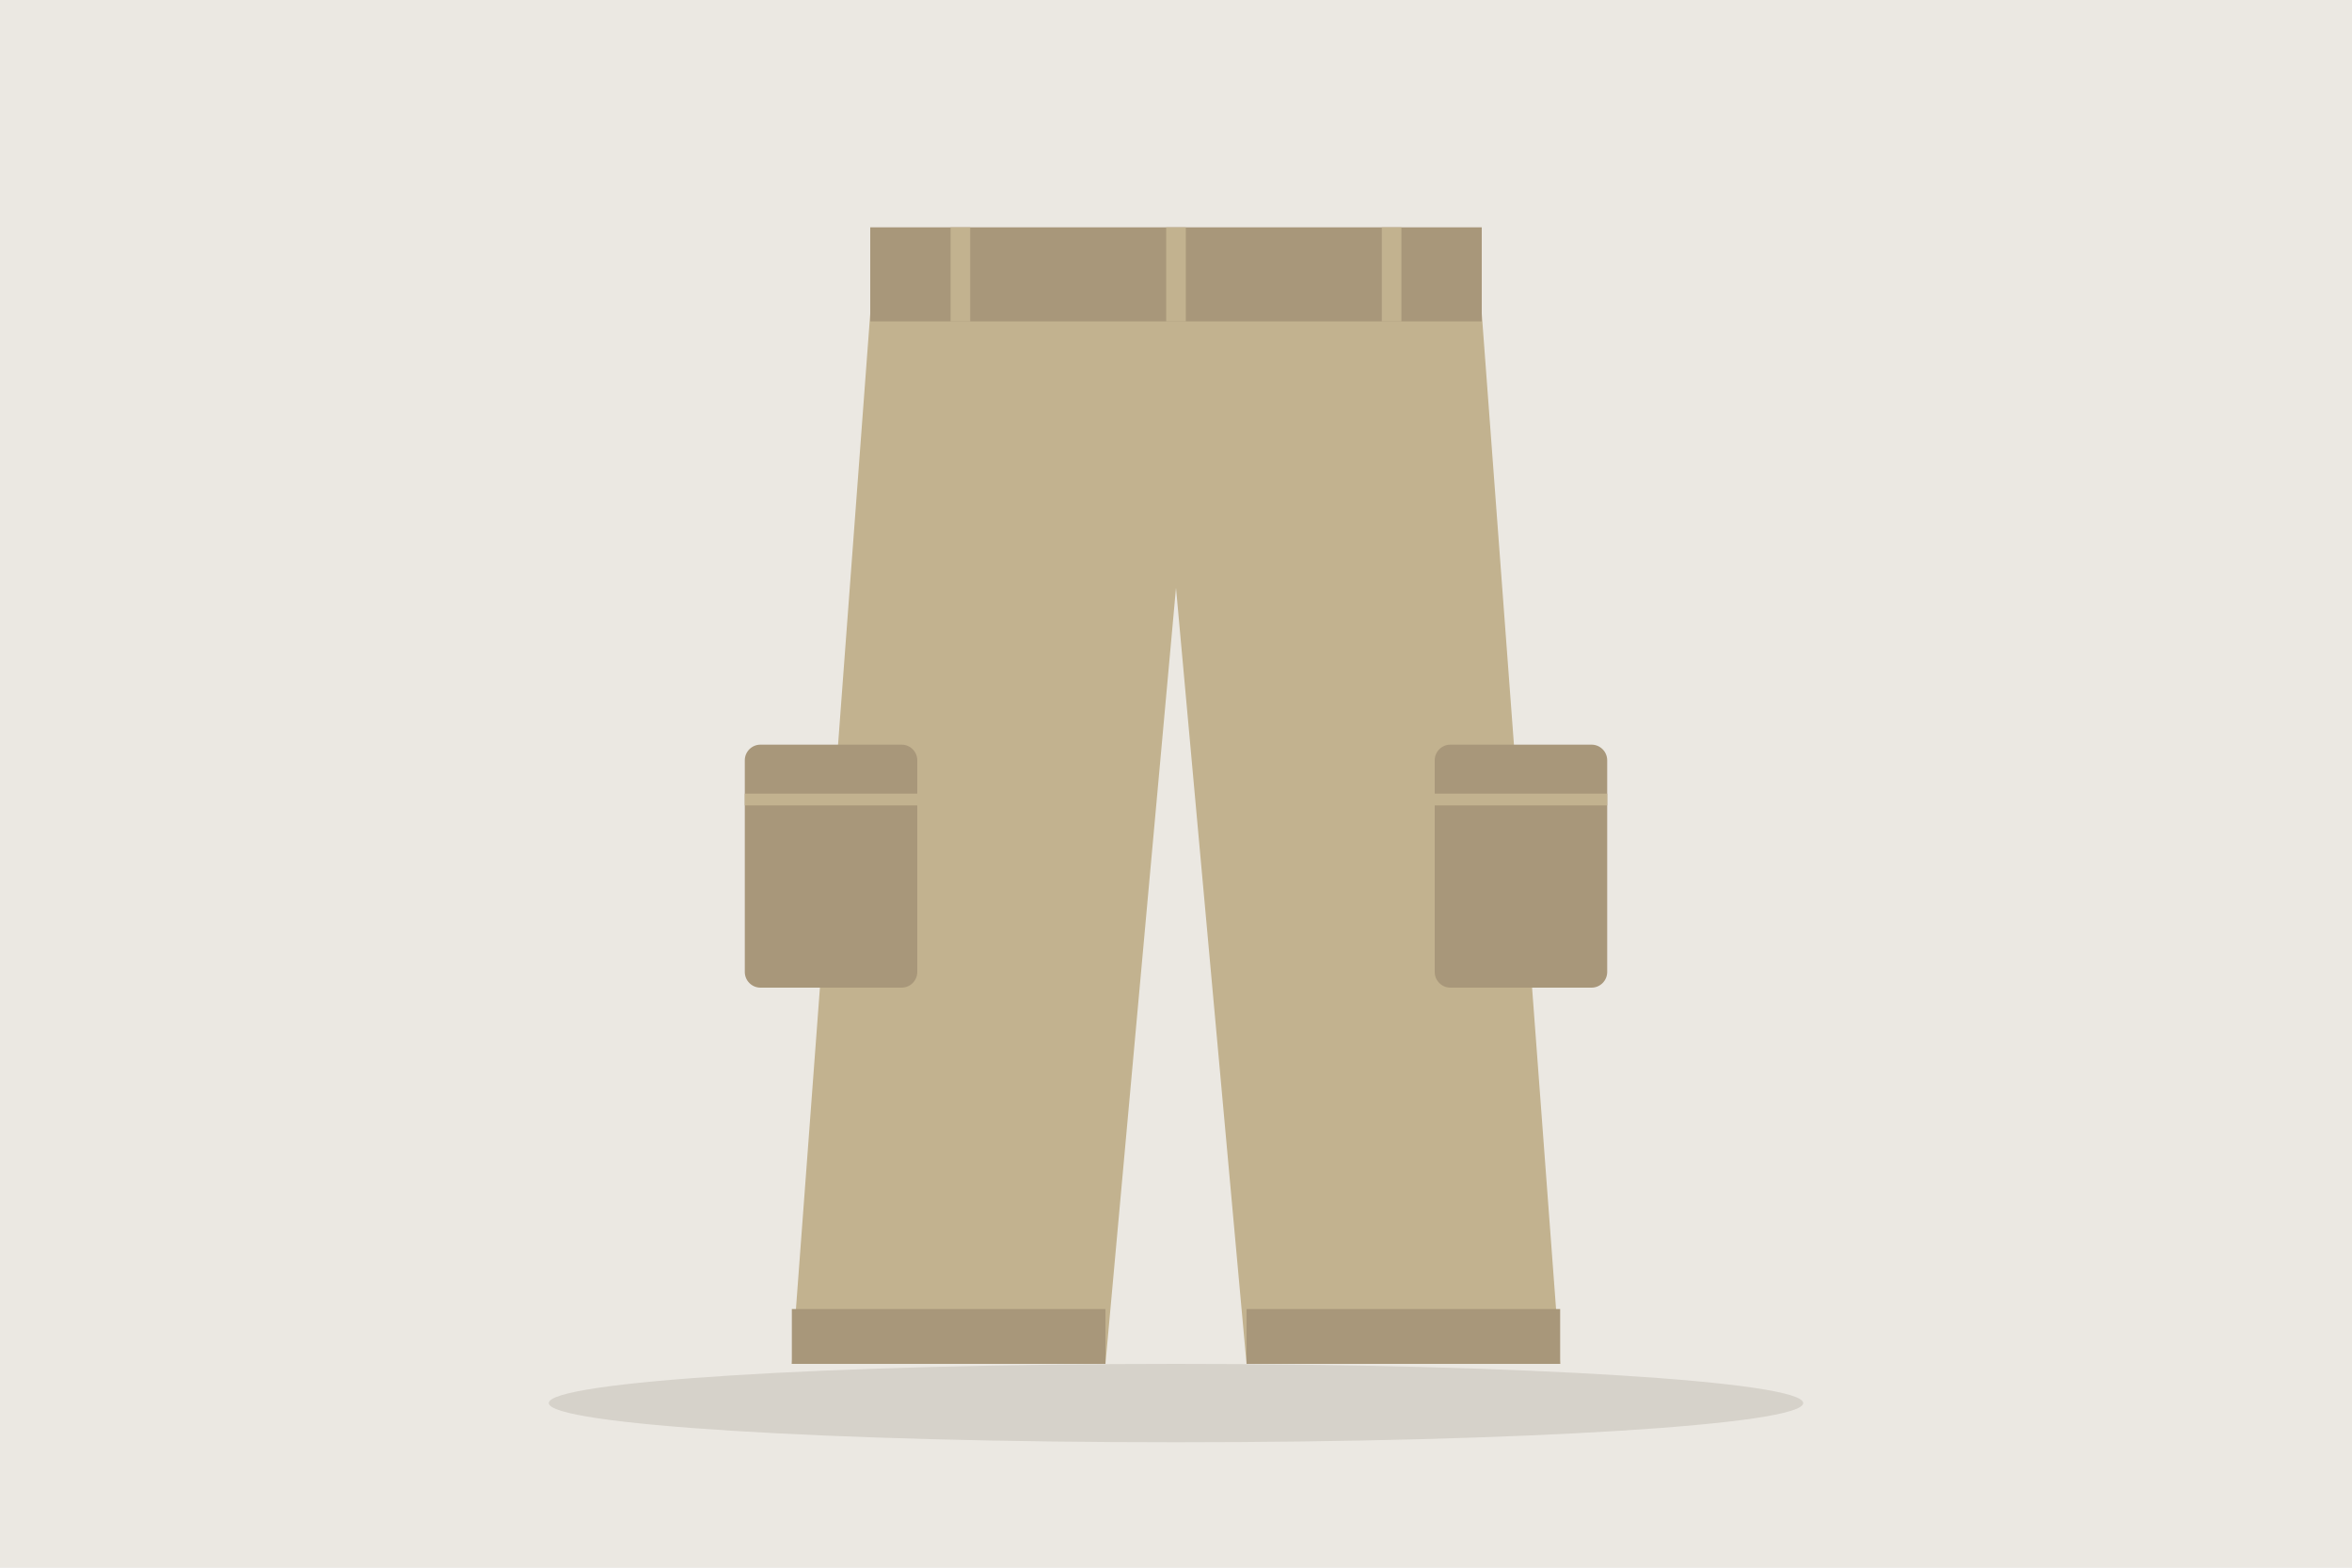
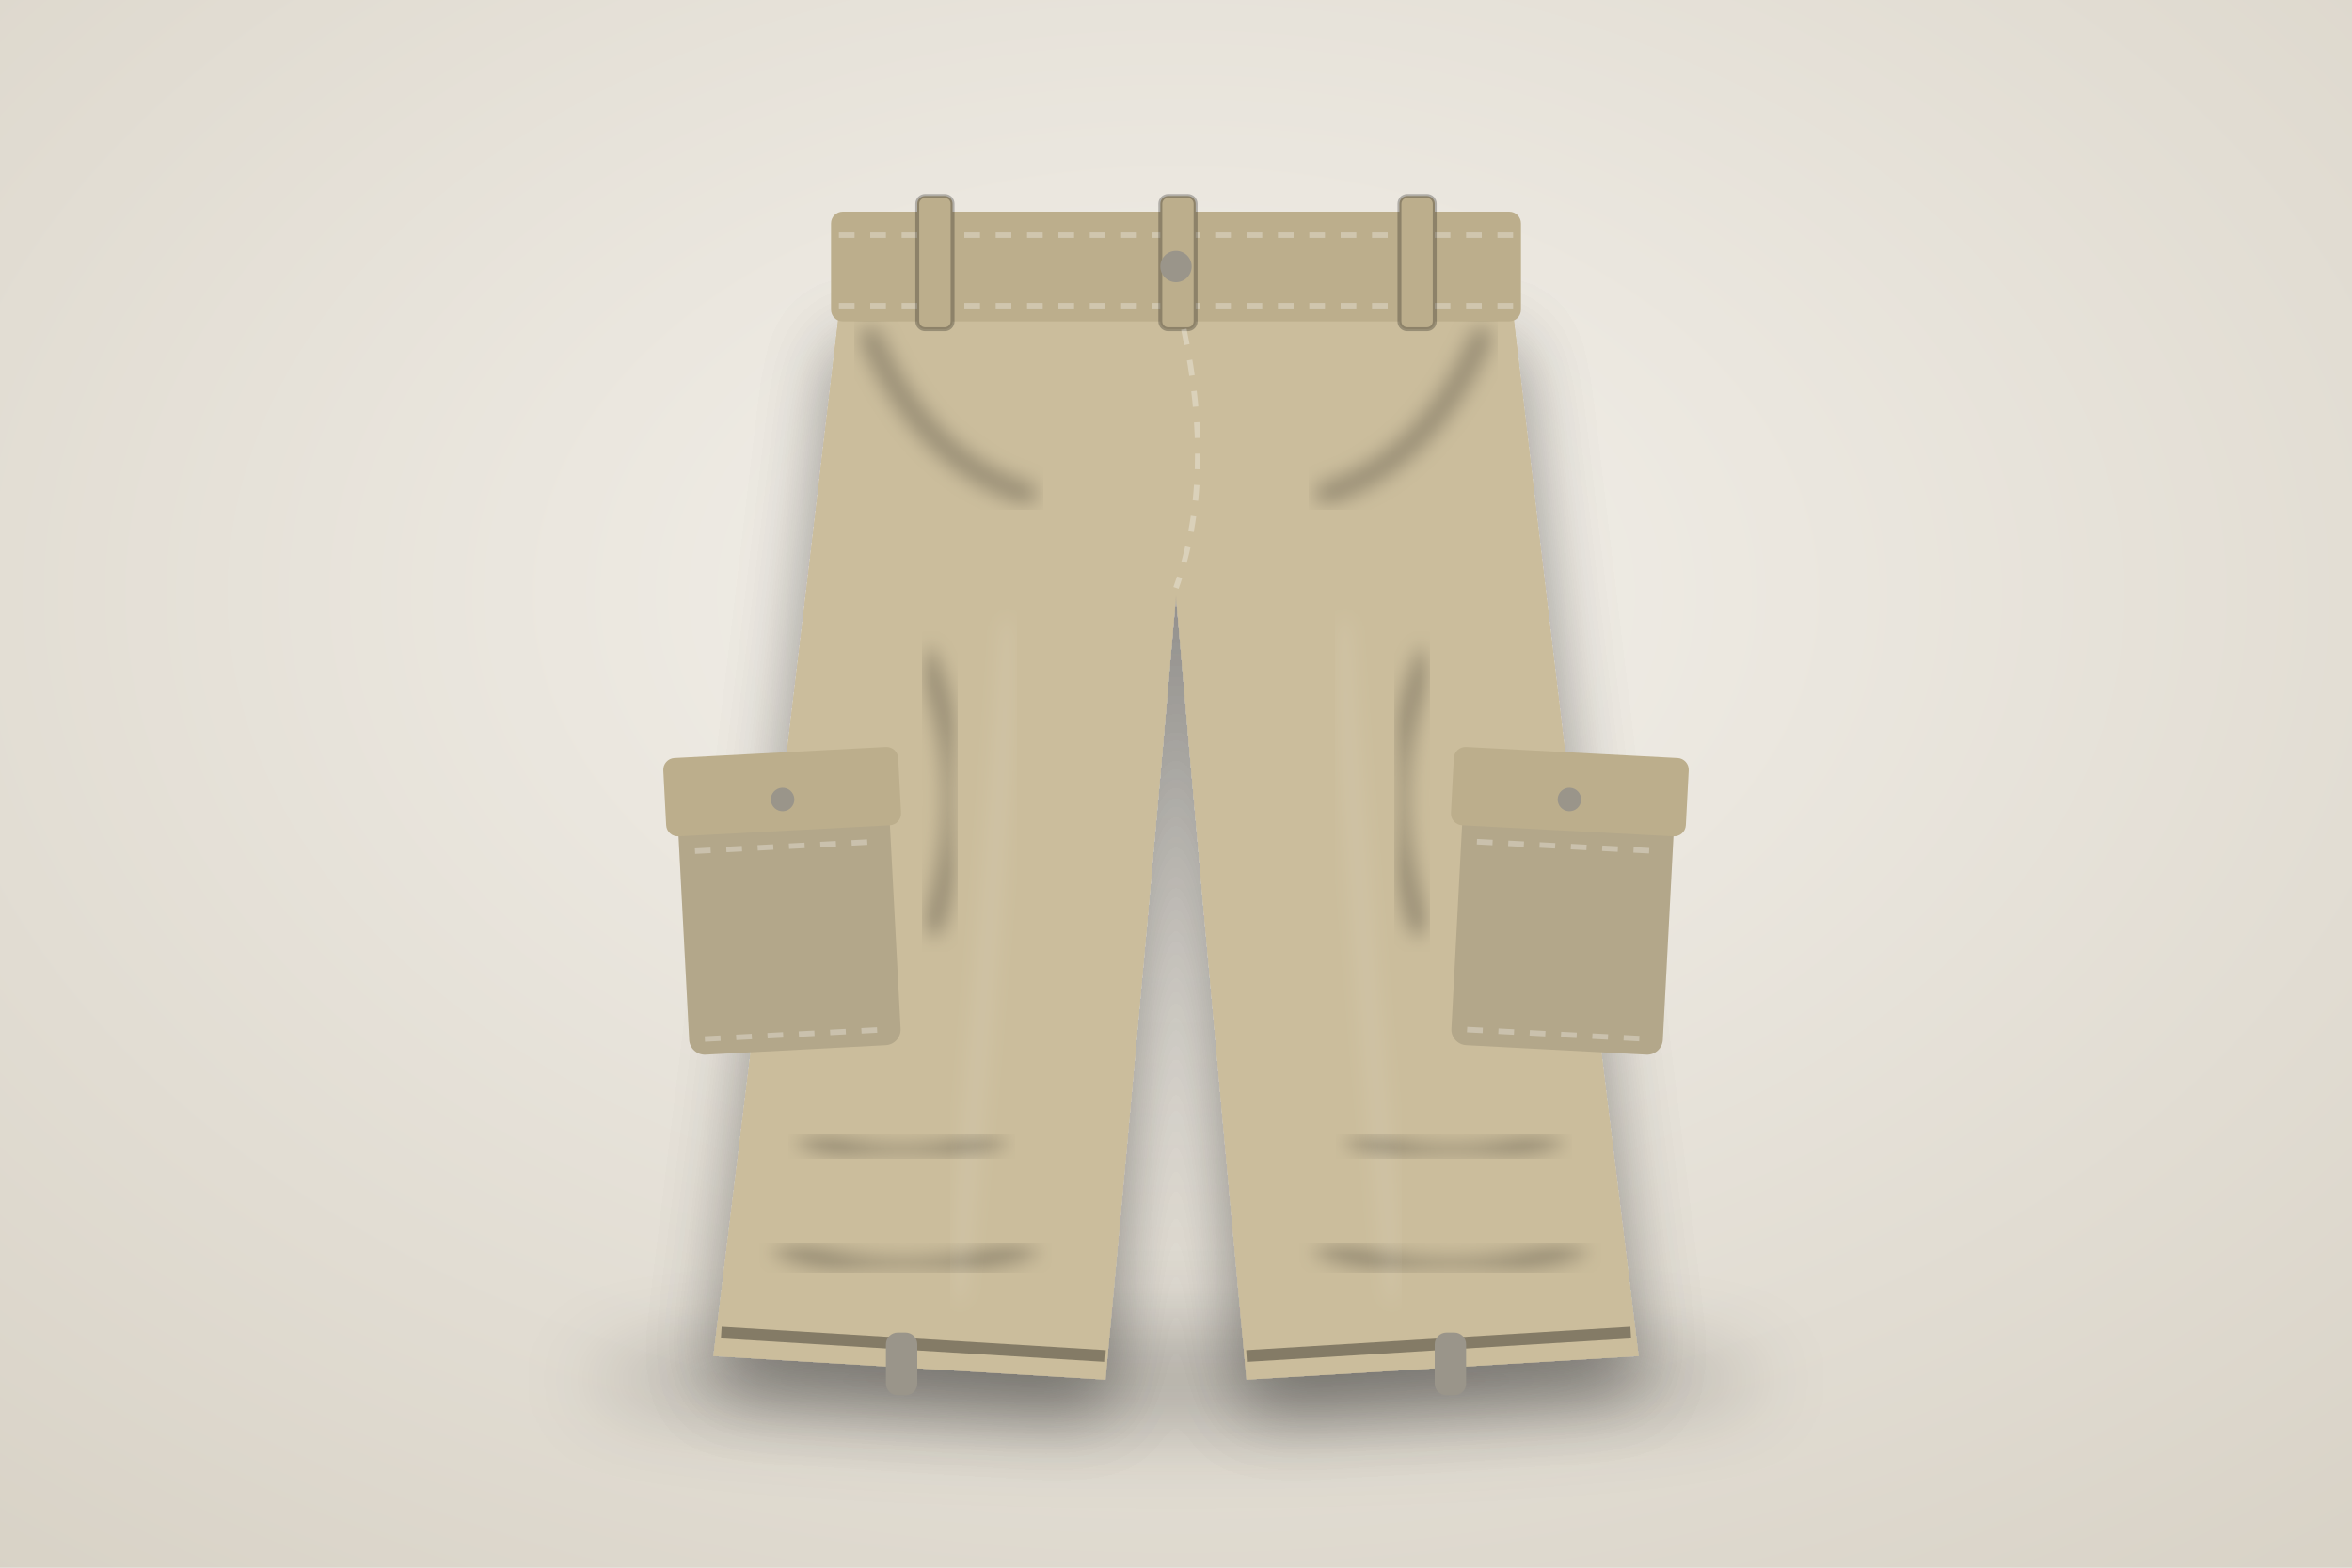
<svg xmlns="http://www.w3.org/2000/svg" viewBox="0 0 600 400">
-   <rect width="600" height="400" fill="#ebe8e2" />
-   <ellipse cx="300" cy="358" rx="160" ry="10" fill="#d6d2ca" />
-   <path d="M222 80 L378 80 L398 348 L318 348 L300 150 L282 348 L202 348 Z" fill="#c2b28f" />
-   <rect x="222" y="58" width="156" height="24" fill="#a8977a" />
-   <path d="M245 58v24 M300 58v24 M355 58v24" stroke="#c2b28f" stroke-width="5" />
-   <rect x="190" y="190" width="44" height="62" rx="4" fill="#a8977a" />
-   <rect x="366" y="190" width="44" height="62" rx="4" fill="#a8977a" />
-   <path d="M190 204h44 M366 204h44" stroke="#c2b28f" stroke-width="3" />
-   <rect x="202" y="334" width="80" height="14" fill="#a8977a" />
-   <rect x="318" y="334" width="80" height="14" fill="#a8977a" />
+   <defs>
+     <radialGradient id="bg" cx="50%" cy="38%" r="80%">
+       <stop offset="0" stop-color="#f4f1eb" />
+       <stop offset="1" stop-color="#d8d2c6" />
+     </radialGradient>
+     <linearGradient id="volX" x1="0" x2="1" y1="0" y2="0">
+       <stop offset="0" stop-color="#000" stop-opacity=".34" />
+       <stop offset=".3" stop-color="#fff" stop-opacity=".07" />
+       <stop offset=".55" stop-color="#fff" stop-opacity=".1" />
+       <stop offset="1" stop-color="#000" stop-opacity=".36" />
+     </linearGradient>
+     <linearGradient id="volY" x1="0" x2="0" y1="0" y2="1">
+       <stop offset="0" stop-color="#fff" stop-opacity=".12" />
+       <stop offset=".6" stop-color="#000" stop-opacity="0" />
+       <stop offset="1" stop-color="#000" stop-opacity=".3" />
+     </linearGradient>
+     <linearGradient id="puff" x1="0" x2="0" y1="0" y2="1">
+       <stop offset="0" stop-color="#fff" stop-opacity=".22" />
+       <stop offset=".45" stop-color="#fff" stop-opacity=".04" />
+       <stop offset="1" stop-color="#000" stop-opacity=".42" />
+     </linearGradient>
+     <pattern id="rib" width="5" height="10" patternUnits="userSpaceOnUse">
+       <rect width="2" height="10" fill="#000" opacity=".22" />
+     </pattern>
+     <filter id="soft" x="-10%" y="-10%" width="120%" height="120%">
+       <feGaussianBlur stdDeviation="2.5" />
+     </filter>
+     <filter id="floor" x="-30%" y="-200%" width="160%" height="500%">
+       <feGaussianBlur stdDeviation="10" />
+     </filter>
+     <filter id="drop" x="-20%" y="-20%" width="140%" height="150%">
+       <feDropShadow dx="0" dy="8" stdDeviation="9" flood-color="#000" flood-opacity=".22" />
+     </filter>
+   </defs>
+   <rect width="600" height="400" fill="url(#bg)" />
+   <ellipse cx="300" cy="352" rx="150" ry="12" fill="#000" opacity=".22" filter="url(#floor)" />
+   <path id="cb" d="M214 80 L386 80 Q400 200 418 346 L318 352 Q306 222 300 152 Q294 222 282 352 L182 346 Q200 200 214 80 Z" fill="#cbbd9c" filter="url(#drop)" />
+   <use href="#cb" fill="url(#volX)" />
+   <rect x="212" y="54" width="176" height="28" rx="3" fill="#bcae8c" />
+   <path d="M214 60 L386 60 M214 78 L386 78" fill="none" stroke="#fff" stroke-opacity=".3" stroke-width="1.4" stroke-dasharray="4 4" />
+   <rect x="234" y="50" width="9" height="34" rx="2" fill="#bcae8c" stroke="#000" stroke-opacity=".25" />
+   <rect x="296" y="50" width="9" height="34" rx="2" fill="#bcae8c" stroke="#000" stroke-opacity=".25" />
+   <rect x="357" y="50" width="9" height="34" rx="2" fill="#bcae8c" stroke="#000" stroke-opacity=".25" />
+   <circle cx="300" cy="68" r="4" fill="#9a958a" />
+   <path d="M302 84 Q310 122 300 150" fill="none" stroke="#fff" stroke-opacity=".3" stroke-width="1.4" stroke-dasharray="4 4" />
+   <path d="M222 86 Q236 118 262 126" fill="none" stroke="#000" stroke-opacity=".28" stroke-width="5" stroke-linecap="round" filter="url(#soft)" />
+   <path d="M378 86 Q364 118 338 126" fill="none" stroke="#000" stroke-opacity=".28" stroke-width="5" stroke-linecap="round" filter="url(#soft)" />
+   <g transform="rotate(-3 200 230)">
+     <rect x="174" y="196" width="54" height="72" rx="4" fill="#cbbd9c" />
+     <rect x="174" y="196" width="54" height="72" rx="4" fill="#000" opacity=".12" />
+     <rect x="171" y="192" width="60" height="20" rx="3" fill="#bcae8c" />
+     <path d="M178 216 L224 216 M178 264 L224 264" fill="none" stroke="#fff" stroke-opacity=".3" stroke-width="1.4" stroke-dasharray="4 4" />
+     <circle cx="201" cy="204" r="3" fill="#9a958a" />
+   </g>
+   <g transform="rotate(3 400 230)">
+     <rect x="372" y="196" width="54" height="72" rx="4" fill="#cbbd9c" />
+     <rect x="372" y="196" width="54" height="72" rx="4" fill="#000" opacity=".12" />
+     <rect x="369" y="192" width="60" height="20" rx="3" fill="#bcae8c" />
+     <path d="M376 216 L422 216 M376 264 L422 264" fill="none" stroke="#fff" stroke-opacity=".3" stroke-width="1.4" stroke-dasharray="4 4" />
+     <circle cx="399" cy="204" r="3" fill="#9a958a" />
+   </g>
+   <path d="M236 168 Q250 200 238 236" fill="none" stroke="#000" stroke-opacity=".28" stroke-width="5" stroke-linecap="round" filter="url(#soft)" />
+   <path d="M364 168 Q350 200 362 236" fill="none" stroke="#000" stroke-opacity=".28" stroke-width="5" stroke-linecap="round" filter="url(#soft)" />
+   <path d="M206 290 Q230 300 254 290" fill="none" stroke="#000" stroke-opacity=".28" stroke-width="5" stroke-linecap="round" filter="url(#soft)" />
+   <path d="M200 318 Q230 330 262 318" fill="none" stroke="#000" stroke-opacity=".28" stroke-width="5" stroke-linecap="round" filter="url(#soft)" />
+   <path d="M346 290 Q370 300 396 290" fill="none" stroke="#000" stroke-opacity=".28" stroke-width="5" stroke-linecap="round" filter="url(#soft)" />
+   <path d="M338 318 Q370 330 402 318" fill="none" stroke="#000" stroke-opacity=".28" stroke-width="5" stroke-linecap="round" filter="url(#soft)" />
+   <path d="M258 160 Q252 250 244 330" fill="none" stroke="#fff" stroke-opacity=".12" stroke-width="4" stroke-linecap="round" filter="url(#soft)" />
+   <path d="M342 160 Q348 250 356 330" fill="none" stroke="#fff" stroke-opacity=".12" stroke-width="4" stroke-linecap="round" filter="url(#soft)" />
+   <path d="M184 340 L282 346" stroke="#000" stroke-opacity=".35" stroke-width="3" />
+   <path d="M318 346 L416 340" stroke="#000" stroke-opacity=".35" stroke-width="3" />
+   <rect x="226" y="340" width="8" height="16" rx="3" fill="#9a958a" />
+   <rect x="366" y="340" width="8" height="16" rx="3" fill="#9a958a" />
</svg>
